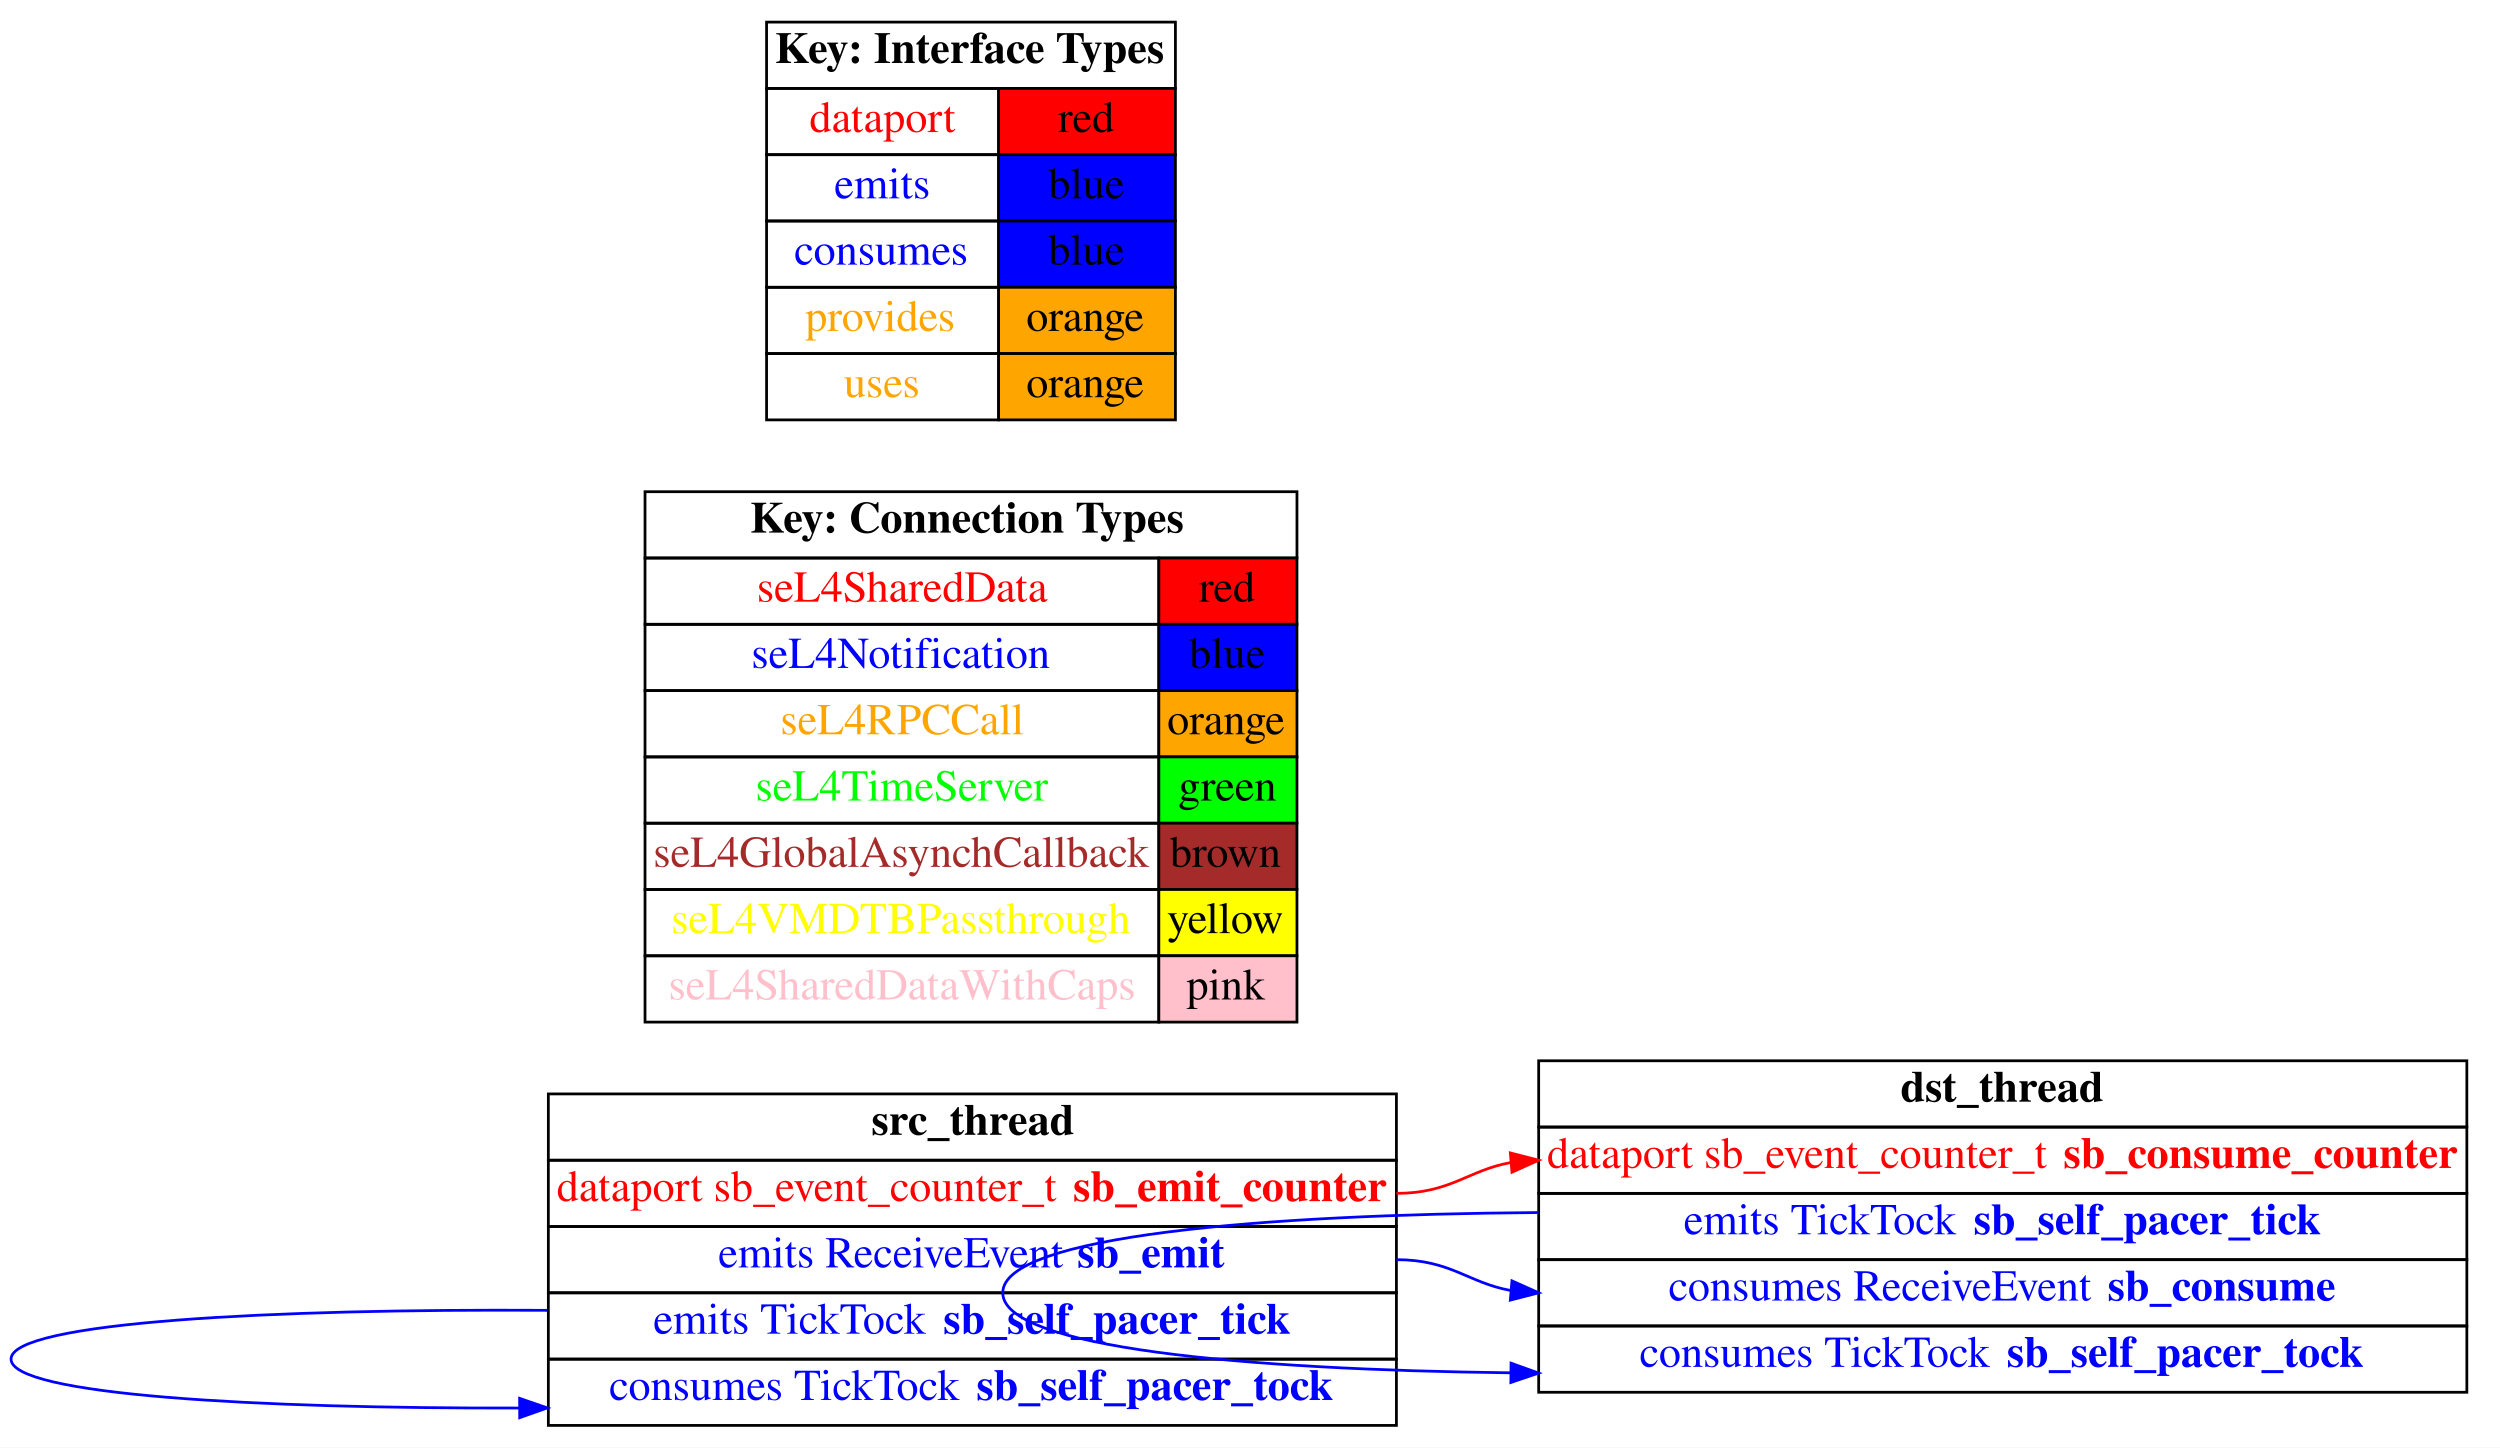
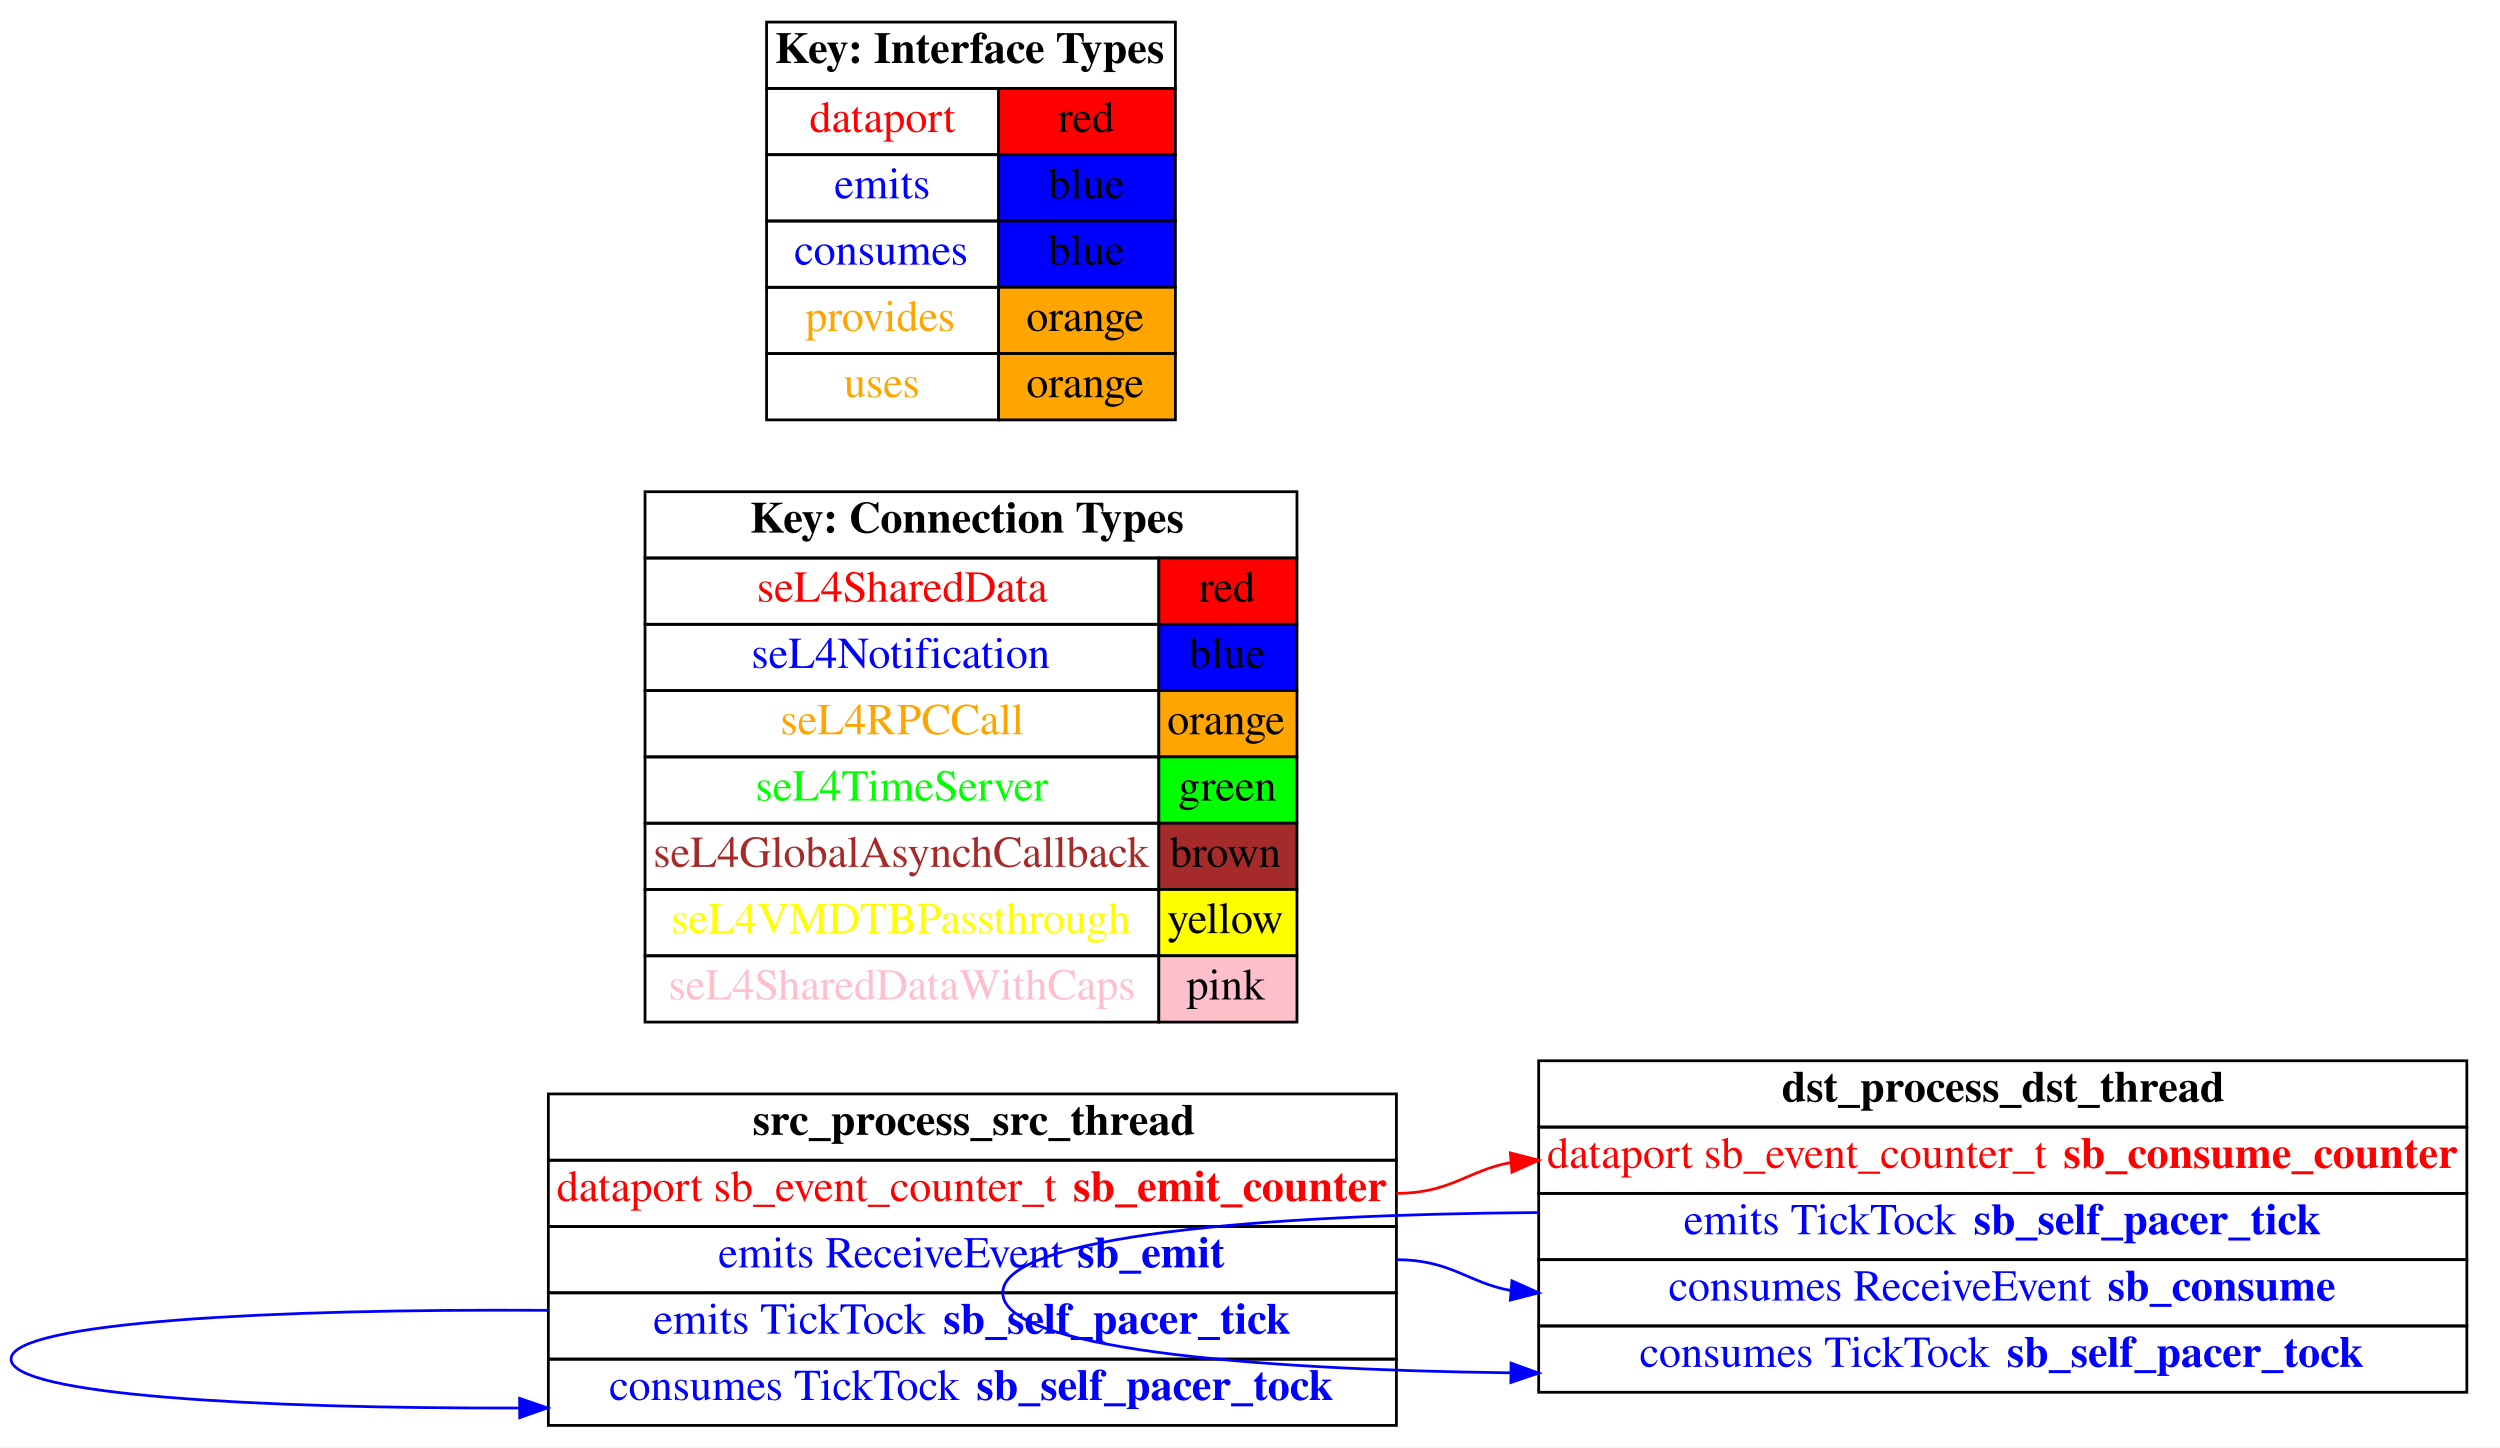
<svg xmlns="http://www.w3.org/2000/svg" width="905pt" height="524pt" viewBox="0.00 0.00 905.00 524.00">
  <g id="graph0" class="graph" transform="scale(1 1) rotate(0) translate(4 520)">
    <polygon fill="#ffffff" stroke="transparent" points="-4,4 -4,-520 901,-520 901,4 -4,4" />
    <g id="node1" class="node">
      <polygon fill="none" stroke="#000000" points="194.5,-100 194.5,-124 501.5,-124 501.5,-100 194.5,-100" />
-       <text text-anchor="start" x="311.5" y="-109.2" font-family="Times,serif" font-weight="bold" font-size="16.00" fill="#000000">src_thread</text>
+       <text text-anchor="start" x="268.5" y="-109.2" font-family="Times,serif" font-weight="bold" font-size="16.00" fill="#000000">src_process_src_thread</text>
      <polygon fill="none" stroke="#000000" points="194.5,-76 194.5,-100 501.5,-100 501.5,-76 194.5,-76" />
      <text text-anchor="start" x="197.5" y="-85.2" font-family="Times,serif" font-size="16.00" fill="#ff0000">dataport sb_event_counter_t </text>
      <text text-anchor="start" x="384.5" y="-85.2" font-family="Times,serif" font-weight="bold" font-size="16.00" fill="#ff0000">sb_emit_counter</text>
      <polygon fill="none" stroke="#000000" points="194.5,-52 194.5,-76 501.5,-76 501.5,-52 194.5,-52" />
      <text text-anchor="start" x="256" y="-61.2" font-family="Times,serif" font-size="16.00" fill="#0000ff">emits ReceiveEvent </text>
      <text text-anchor="start" x="386" y="-61.2" font-family="Times,serif" font-weight="bold" font-size="16.00" fill="#0000ff">sb_emit</text>
      <polygon fill="none" stroke="#000000" points="194.5,-28 194.5,-52 501.5,-52 501.5,-28 194.5,-28" />
      <text text-anchor="start" x="232.5" y="-37.2" font-family="Times,serif" font-size="16.00" fill="#0000ff">emits TickTock </text>
      <text text-anchor="start" x="337.5" y="-37.2" font-family="Times,serif" font-weight="bold" font-size="16.00" fill="#0000ff">sb_self_pacer_tick</text>
      <polygon fill="none" stroke="#000000" points="194.5,-4 194.5,-28 501.5,-28 501.5,-4 194.5,-4" />
      <text text-anchor="start" x="216.5" y="-13.2" font-family="Times,serif" font-size="16.00" fill="#0000ff">consumes TickTock </text>
      <text text-anchor="start" x="349.5" y="-13.2" font-family="Times,serif" font-weight="bold" font-size="16.00" fill="#0000ff">sb_self_pacer_tock</text>
    </g>
    <g id="conn3" class="edge">
      <path fill="none" stroke="#0000ff" d="M194.118,-45.662C95.196,-46.273 0,-41.433 0,-28 0,-15.027 88.799,-10.068 183.992,-10.295" />
      <polygon fill="#0000ff" stroke="#0000ff" points="184.103,-13.795 194.118,-10.338 184.133,-6.795 184.103,-13.795" />
    </g>
    <g id="node2" class="node">
      <polygon fill="none" stroke="#000000" points="553,-112 553,-136 889,-136 889,-112 553,-112" />
-       <text text-anchor="start" x="684" y="-121.2" font-family="Times,serif" font-weight="bold" font-size="16.00" fill="#000000">dst_thread</text>
+       <text text-anchor="start" x="641" y="-121.2" font-family="Times,serif" font-weight="bold" font-size="16.00" fill="#000000">dst_process_dst_thread</text>
      <polygon fill="none" stroke="#000000" points="553,-88 553,-112 889,-112 889,-88 553,-88" />
      <text text-anchor="start" x="556" y="-97.2" font-family="Times,serif" font-size="16.00" fill="#ff0000">dataport sb_event_counter_t </text>
      <text text-anchor="start" x="743" y="-97.2" font-family="Times,serif" font-weight="bold" font-size="16.00" fill="#ff0000">sb_consume_counter</text>
      <polygon fill="none" stroke="#000000" points="553,-64 553,-88 889,-88 889,-64 553,-64" />
      <text text-anchor="start" x="605.5" y="-73.2" font-family="Times,serif" font-size="16.00" fill="#0000ff">emits TickTock </text>
      <text text-anchor="start" x="710.5" y="-73.2" font-family="Times,serif" font-weight="bold" font-size="16.00" fill="#0000ff">sb_self_pacer_tick</text>
      <polygon fill="none" stroke="#000000" points="553,-40 553,-64 889,-64 889,-40 553,-40" />
      <text text-anchor="start" x="600" y="-49.2" font-family="Times,serif" font-size="16.00" fill="#0000ff">consumes ReceiveEvent </text>
      <text text-anchor="start" x="759" y="-49.2" font-family="Times,serif" font-weight="bold" font-size="16.00" fill="#0000ff">sb_consume</text>
      <polygon fill="none" stroke="#000000" points="553,-16 553,-40 889,-40 889,-16 553,-16" />
      <text text-anchor="start" x="589.5" y="-25.2" font-family="Times,serif" font-size="16.00" fill="#0000ff">consumes TickTock </text>
      <text text-anchor="start" x="722.5" y="-25.2" font-family="Times,serif" font-weight="bold" font-size="16.00" fill="#0000ff">sb_self_pacer_tock</text>
    </g>
    <g id="conn1" class="edge">
      <path fill="none" stroke="#0000ff" d="M501.5,-64C521.146,-64 527.511,-55.614 542.799,-52.863" />
      <polygon fill="#0000ff" stroke="#0000ff" points="543.331,-56.331 553,-52 542.74,-49.356 543.331,-56.331" />
    </g>
    <g id="conn2" class="edge">
      <path fill="none" stroke="#ff0000" d="M501.5,-88C521.146,-88 527.511,-96.385 542.799,-99.137" />
      <polygon fill="#ff0000" stroke="#ff0000" points="542.74,-102.644 553,-100 543.331,-95.669 542.74,-102.644" />
    </g>
    <g id="conn4" class="edge">
      <path fill="none" stroke="#0000ff" d="M552.964,-81.059C452.976,-80.335 359,-72.593 359,-52 359,-32.111 446.662,-24.209 542.736,-23.04" />
      <polygon fill="#0000ff" stroke="#0000ff" points="542.999,-26.538 552.964,-22.941 542.931,-19.538 542.999,-26.538" />
    </g>
    <g id="node3" class="node">
      <polygon fill="none" stroke="#000000" points="229.5,-318 229.5,-342 465.5,-342 465.5,-318 229.5,-318" />
      <text text-anchor="start" x="267.5" y="-327.2" font-family="Times,serif" font-weight="bold" font-size="16.00" fill="#000000">Key: Connection Types</text>
      <polygon fill="none" stroke="#000000" points="229.5,-294 229.5,-318 415.5,-318 415.5,-294 229.5,-294" />
      <text text-anchor="start" x="270" y="-302.2" font-family="Times,serif" font-size="16.00" fill="#ff0000">seL4SharedData</text>
      <polygon fill="#ff0000" stroke="transparent" points="415.5,-294 415.5,-318 465.5,-318 465.5,-294 415.5,-294" />
      <polygon fill="none" stroke="#000000" points="415.5,-294 415.5,-318 465.5,-318 465.5,-294 415.5,-294" />
      <text text-anchor="start" x="430" y="-302.2" font-family="Times,serif" font-size="16.00" fill="#000000">red</text>
      <polygon fill="none" stroke="#000000" points="229.5,-270 229.5,-294 415.5,-294 415.5,-270 229.5,-270" />
      <text text-anchor="start" x="268" y="-278.2" font-family="Times,serif" font-size="16.00" fill="#0000ff">seL4Notification</text>
      <polygon fill="#0000ff" stroke="transparent" points="415.5,-270 415.5,-294 465.5,-294 465.5,-270 415.5,-270" />
      <polygon fill="none" stroke="#000000" points="415.5,-270 415.5,-294 465.5,-294 465.5,-270 415.5,-270" />
      <text text-anchor="start" x="426.5" y="-278.2" font-family="Times,serif" font-size="16.00" fill="#000000">blue</text>
      <polygon fill="none" stroke="#000000" points="229.5,-246 229.5,-270 415.5,-270 415.5,-246 229.5,-246" />
      <text text-anchor="start" x="278.5" y="-254.2" font-family="Times,serif" font-size="16.00" fill="#ffa500">seL4RPCCall</text>
      <polygon fill="#ffa500" stroke="transparent" points="415.5,-246 415.5,-270 465.5,-270 465.5,-246 415.5,-246" />
      <polygon fill="none" stroke="#000000" points="415.5,-246 415.5,-270 465.5,-270 465.5,-246 415.5,-246" />
      <text text-anchor="start" x="418.5" y="-254.2" font-family="Times,serif" font-size="16.00" fill="#000000">orange</text>
      <polygon fill="none" stroke="#000000" points="229.5,-222 229.5,-246 415.5,-246 415.5,-222 229.5,-222" />
      <text text-anchor="start" x="269.5" y="-230.2" font-family="Times,serif" font-size="16.00" fill="#00ff00">seL4TimeServer</text>
      <polygon fill="#00ff00" stroke="transparent" points="415.5,-222 415.5,-246 465.5,-246 465.5,-222 415.5,-222" />
      <polygon fill="none" stroke="#000000" points="415.5,-222 415.5,-246 465.5,-246 465.5,-222 415.5,-222" />
      <text text-anchor="start" x="422.5" y="-230.2" font-family="Times,serif" font-size="16.00" fill="#000000">green</text>
      <polygon fill="none" stroke="#000000" points="229.5,-198 229.5,-222 415.5,-222 415.5,-198 229.5,-198" />
      <text text-anchor="start" x="232.5" y="-206.2" font-family="Times,serif" font-size="16.00" fill="#a52a2a">seL4GlobalAsynchCallback</text>
      <polygon fill="#a52a2a" stroke="transparent" points="415.5,-198 415.5,-222 465.5,-222 465.5,-198 415.5,-198" />
      <polygon fill="none" stroke="#000000" points="415.5,-198 415.5,-222 465.5,-222 465.5,-198 415.5,-198" />
      <text text-anchor="start" x="419.5" y="-206.2" font-family="Times,serif" font-size="16.00" fill="#000000">brown</text>
      <polygon fill="none" stroke="#000000" points="229.5,-174 229.5,-198 415.5,-198 415.5,-174 229.5,-174" />
      <text text-anchor="start" x="239" y="-182.2" font-family="Times,serif" font-size="16.00" fill="#ffff00">seL4VMDTBPassthrough</text>
      <polygon fill="#ffff00" stroke="transparent" points="415.5,-174 415.5,-198 465.5,-198 465.5,-174 415.5,-174" />
      <polygon fill="none" stroke="#000000" points="415.5,-174 415.5,-198 465.5,-198 465.5,-174 415.5,-174" />
      <text text-anchor="start" x="418.5" y="-182.2" font-family="Times,serif" font-size="16.00" fill="#000000">yellow</text>
      <polygon fill="none" stroke="#000000" points="229.5,-150 229.5,-174 415.5,-174 415.5,-150 229.5,-150" />
      <text text-anchor="start" x="238" y="-158.2" font-family="Times,serif" font-size="16.00" fill="#ffc0cb">seL4SharedDataWithCaps</text>
      <polygon fill="#ffc0cb" stroke="transparent" points="415.5,-150 415.5,-174 465.5,-174 465.5,-150 415.5,-150" />
      <polygon fill="none" stroke="#000000" points="415.5,-150 415.5,-174 465.5,-174 465.5,-150 415.5,-150" />
      <text text-anchor="start" x="425.5" y="-158.2" font-family="Times,serif" font-size="16.00" fill="#000000">pink</text>
    </g>
    <g id="node4" class="node">
      <polygon fill="none" stroke="#000000" points="273.5,-488 273.5,-512 421.5,-512 421.5,-488 273.5,-488" />
      <text text-anchor="start" x="276.5" y="-497.2" font-family="Times,serif" font-weight="bold" font-size="16.00" fill="#000000">Key: Interface Types</text>
      <polygon fill="none" stroke="#000000" points="273.5,-464 273.5,-488 357.5,-488 357.5,-464 273.5,-464" />
      <text text-anchor="start" x="289" y="-472.2" font-family="Times,serif" font-size="16.00" fill="#ff0000">dataport</text>
      <polygon fill="#ff0000" stroke="transparent" points="357.5,-464 357.5,-488 421.5,-488 421.5,-464 357.5,-464" />
      <polygon fill="none" stroke="#000000" points="357.5,-464 357.5,-488 421.5,-488 421.5,-464 357.5,-464" />
      <text text-anchor="start" x="379" y="-472.2" font-family="Times,serif" font-size="16.00" fill="#000000">red</text>
      <polygon fill="none" stroke="#000000" points="273.5,-440 273.5,-464 357.5,-464 357.5,-440 273.5,-440" />
      <text text-anchor="start" x="298" y="-448.2" font-family="Times,serif" font-size="16.00" fill="#0000ff">emits</text>
      <polygon fill="#0000ff" stroke="transparent" points="357.5,-440 357.5,-464 421.5,-464 421.5,-440 357.5,-440" />
      <polygon fill="none" stroke="#000000" points="357.5,-440 357.5,-464 421.5,-464 421.5,-440 357.5,-440" />
      <text text-anchor="start" x="375.5" y="-448.2" font-family="Times,serif" font-size="16.00" fill="#000000">blue</text>
      <polygon fill="none" stroke="#000000" points="273.5,-416 273.5,-440 357.5,-440 357.5,-416 273.5,-416" />
      <text text-anchor="start" x="283.5" y="-424.2" font-family="Times,serif" font-size="16.00" fill="#0000ff">consumes</text>
      <polygon fill="#0000ff" stroke="transparent" points="357.5,-416 357.5,-440 421.5,-440 421.5,-416 357.5,-416" />
      <polygon fill="none" stroke="#000000" points="357.5,-416 357.5,-440 421.5,-440 421.5,-416 357.5,-416" />
      <text text-anchor="start" x="375.5" y="-424.2" font-family="Times,serif" font-size="16.00" fill="#000000">blue</text>
      <polygon fill="none" stroke="#000000" points="273.5,-392 273.5,-416 357.5,-416 357.5,-392 273.5,-392" />
      <text text-anchor="start" x="287.5" y="-400.2" font-family="Times,serif" font-size="16.00" fill="#ffa500">provides</text>
      <polygon fill="#ffa500" stroke="transparent" points="357.5,-392 357.5,-416 421.5,-416 421.5,-392 357.5,-392" />
      <polygon fill="none" stroke="#000000" points="357.5,-392 357.5,-416 421.5,-416 421.5,-392 357.5,-392" />
      <text text-anchor="start" x="367.5" y="-400.2" font-family="Times,serif" font-size="16.00" fill="#000000">orange</text>
      <polygon fill="none" stroke="#000000" points="273.5,-368 273.5,-392 357.5,-392 357.5,-368 273.5,-368" />
      <text text-anchor="start" x="301.5" y="-376.2" font-family="Times,serif" font-size="16.00" fill="#ffa500">uses</text>
      <polygon fill="#ffa500" stroke="transparent" points="357.5,-368 357.5,-392 421.5,-392 421.5,-368 357.5,-368" />
      <polygon fill="none" stroke="#000000" points="357.5,-368 357.5,-392 421.5,-392 421.5,-368 357.5,-368" />
      <text text-anchor="start" x="367.5" y="-376.2" font-family="Times,serif" font-size="16.00" fill="#000000">orange</text>
    </g>
  </g>
</svg>
